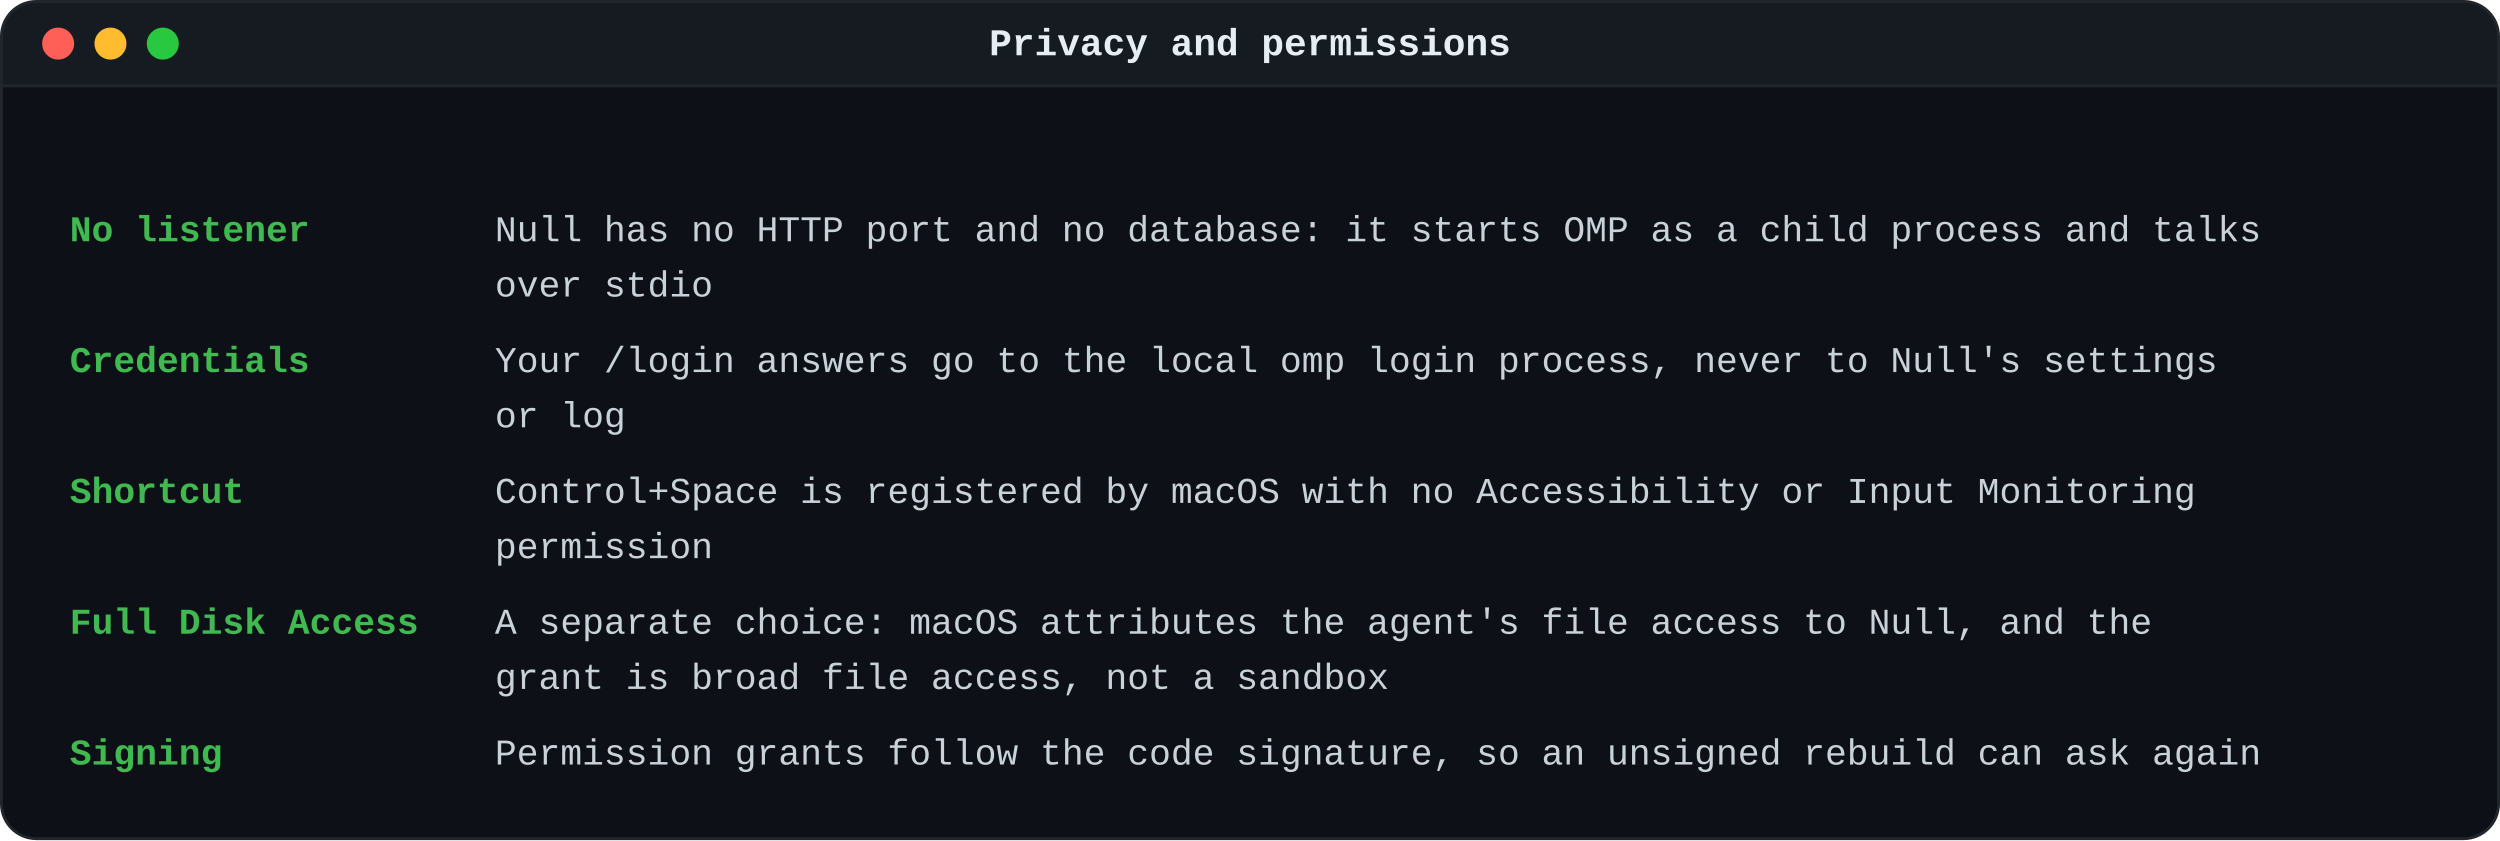
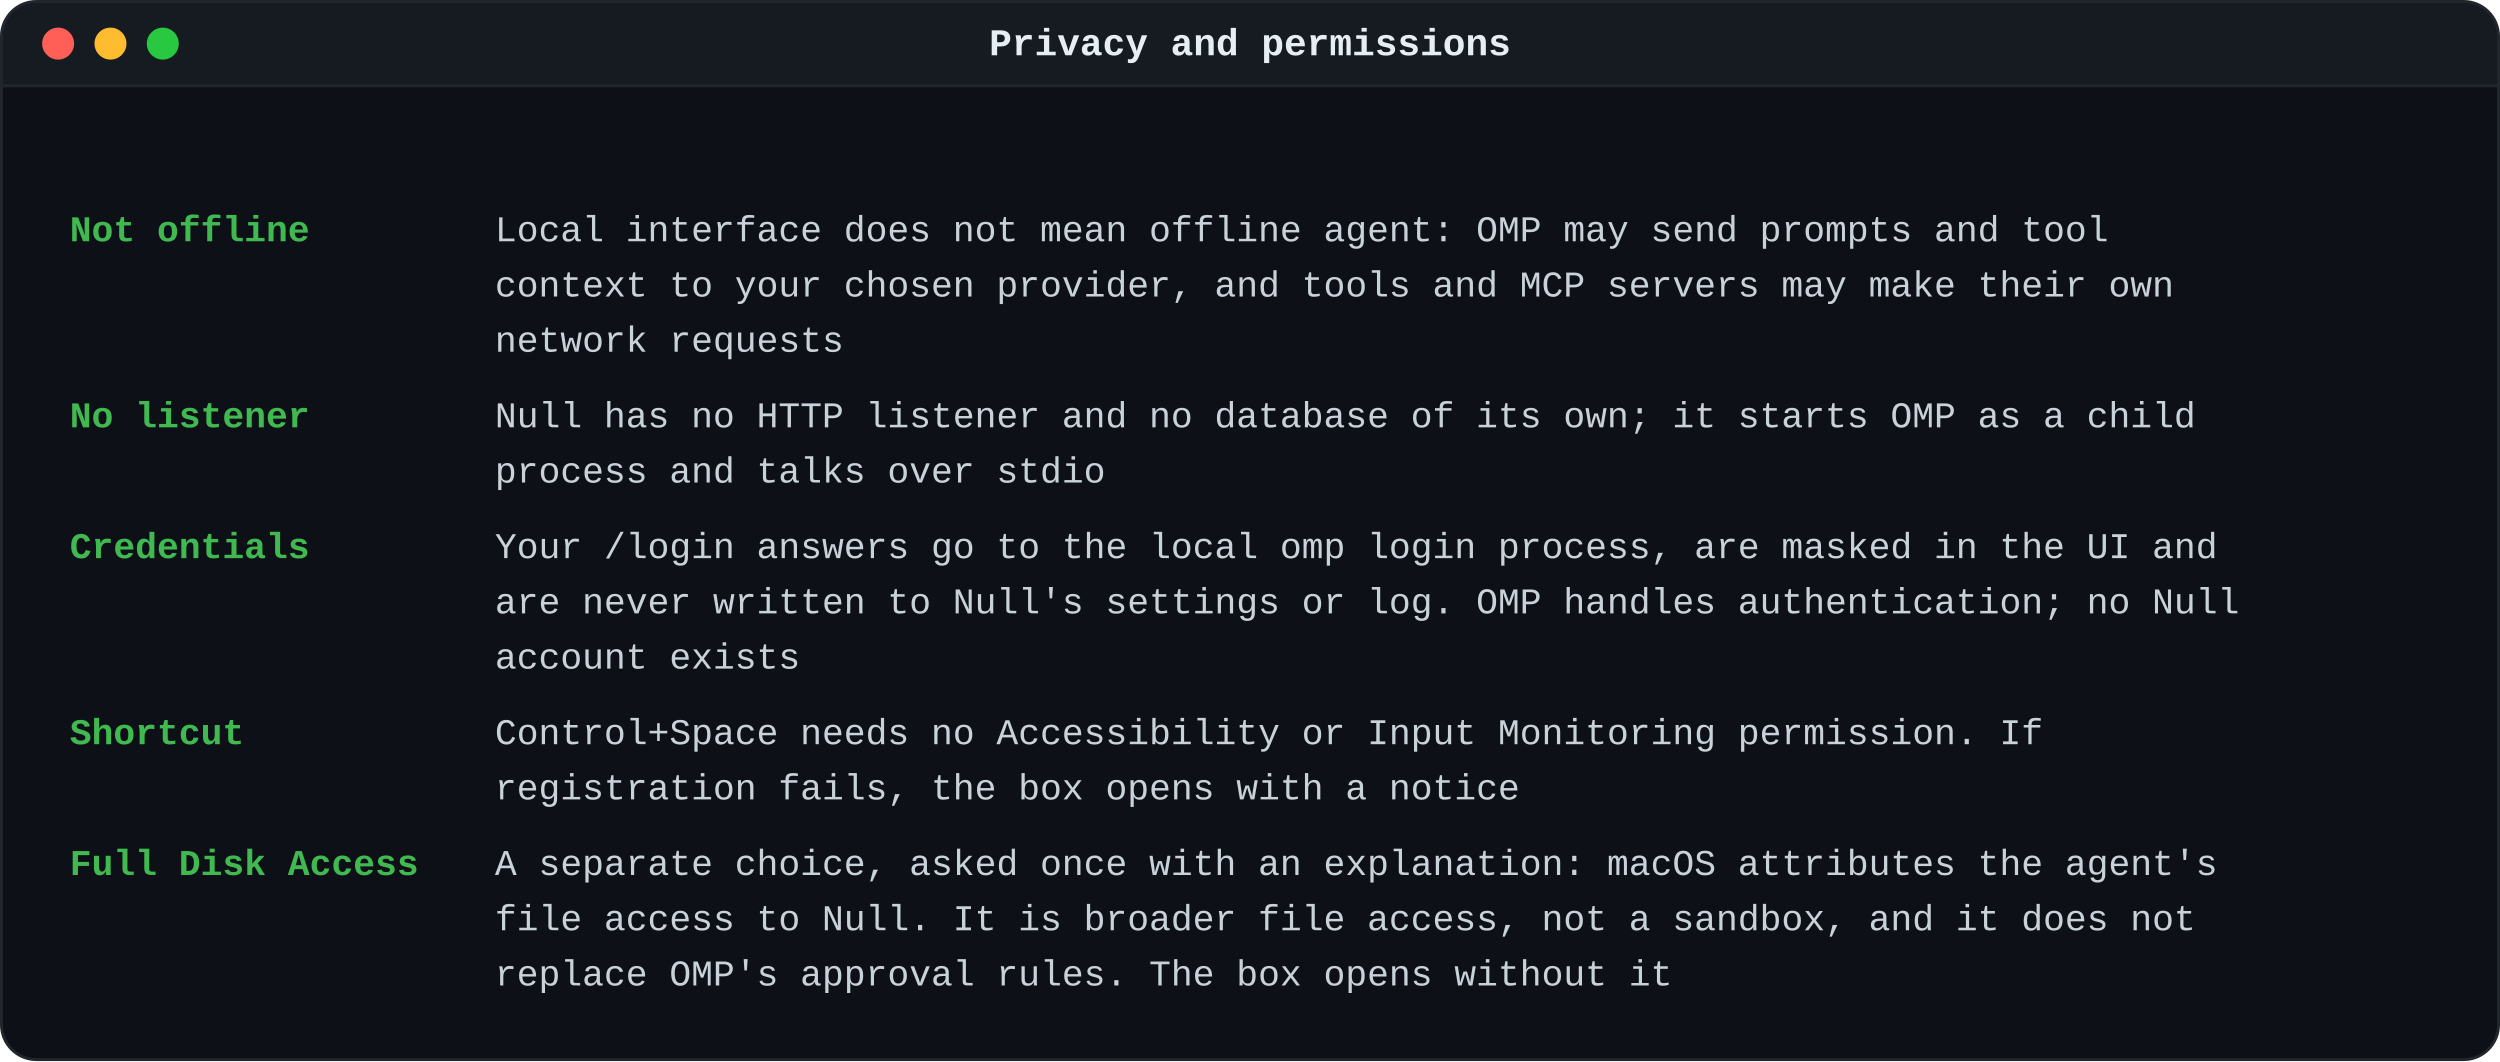
- <svg xmlns="http://www.w3.org/2000/svg" viewBox="0 0 860 289" width="860" height="289" fill="none" role="img" aria-label="Privacy and permissions. No listener: Null has no HTTP port and no database: it starts OMP as a child process and talks over stdio Credentials: Your /login answers go to the local omp login process, never to Null's settings or log Shortcut: Control+Space is registered by macOS with no Accessibility or Input Monitoring permission Full Disk Access: A separate choice: macOS attributes the agent's file access to Null, and the grant is broad file access, not a sandbox Signing: Permission grants follow the code signature, so an unsigned rebuild can ask again">
+ <svg xmlns="http://www.w3.org/2000/svg" viewBox="0 0 860 365" width="860" height="365" fill="none" role="img" aria-label="Privacy and permissions. Not offline: Local interface does not mean offline agent: OMP may send prompts and tool context to your chosen provider, and tools and MCP servers may make their own network requests No listener: Null has no HTTP listener and no database of its own; it starts OMP as a child process and talks over stdio Credentials: Your /login answers go to the local omp login process, are masked in the UI and are never written to Null's settings or log. OMP handles authentication; no Null account exists Shortcut: Control+Space needs no Accessibility or Input Monitoring permission. If registration fails, the box opens with a notice Full Disk Access: A separate choice, asked once with an explanation: macOS attributes the agent's file access to Null. It is broader file access, not a sandbox, and it does not replace OMP's approval rules. The box opens without it">
  <style>
    text { font-family: ui-monospace,SFMono-Regular,'SF Mono',Menlo,Consolas,'Liberation Mono',monospace; }
    .rise { animation: rise .35s ease-out both; }
    .fade { animation: fade .4s ease-out both; }
    .blink { animation: blink 1.1s steps(1) infinite; }
    @keyframes rise { from { opacity: 0; transform: translateY(4px); } }
    @keyframes fade { from { opacity: 0; } }
    @keyframes blink { 50% { opacity: 0; } }
    @keyframes hold { 0%, 99.9% { opacity: 1; } 100% { opacity: 0; } }
    @media (prefers-reduced-motion: reduce) { * { animation: none !important; } }
  </style>
  <clipPath id="win">
-     <rect x="0.5" y="0.5" width="859" height="288" rx="12" />
+     <rect x="0.5" y="0.5" width="859" height="364" rx="12" />
  </clipPath>
  <g clip-path="url(#win)">
-     <rect width="860" height="289" fill="#0D1117" />
+     <rect width="860" height="365" fill="#0D1117" />
    <rect width="860" height="30" fill="#161B22" />
    <path d="M0 29.5H860" stroke="#21262D" />
    <circle cx="20" cy="15.0" r="5.5" fill="#FF5F57" />
    <circle cx="38" cy="15.0" r="5.5" fill="#FEBC2E" />
    <circle cx="56" cy="15.0" r="5.5" fill="#28C840" />
    <text x="430.0" y="19.0" font-size="13" font-weight="600" fill="#E6EDF3" text-anchor="middle">Privacy and permissions</text>
-     <text x="24" y="83.0" font-size="12.5" font-weight="700" fill="#3FB950">No listener</text>
-     <text x="170.25" y="83.0" font-size="12.5" fill="#C9D1D9">Null has no HTTP port and no database: it starts OMP as a child process and talks</text>
-     <text x="170.25" y="102.0" font-size="12.5" fill="#C9D1D9">over stdio</text>
-     <text x="24" y="128.0" font-size="12.5" font-weight="700" fill="#3FB950">Credentials</text>
-     <text x="170.25" y="128.0" font-size="12.5" fill="#C9D1D9">Your /login answers go to the local omp login process, never to Null's settings</text>
-     <text x="170.25" y="147.0" font-size="12.5" fill="#C9D1D9">or log</text>
-     <text x="24" y="173.0" font-size="12.5" font-weight="700" fill="#3FB950">Shortcut</text>
-     <text x="170.25" y="173.0" font-size="12.5" fill="#C9D1D9">Control+Space is registered by macOS with no Accessibility or Input Monitoring</text>
-     <text x="170.25" y="192.0" font-size="12.5" fill="#C9D1D9">permission</text>
-     <text x="24" y="218.0" font-size="12.5" font-weight="700" fill="#3FB950">Full Disk Access</text>
-     <text x="170.25" y="218.0" font-size="12.5" fill="#C9D1D9">A separate choice: macOS attributes the agent's file access to Null, and the</text>
-     <text x="170.25" y="237.0" font-size="12.5" fill="#C9D1D9">grant is broad file access, not a sandbox</text>
-     <text x="24" y="263.0" font-size="12.5" font-weight="700" fill="#3FB950">Signing</text>
-     <text x="170.25" y="263.0" font-size="12.5" fill="#C9D1D9">Permission grants follow the code signature, so an unsigned rebuild can ask again</text>
+     <text x="24" y="83.0" font-size="12.5" font-weight="700" fill="#3FB950">Not offline</text>
+     <text x="170.25" y="83.0" font-size="12.5" fill="#C9D1D9">Local interface does not mean offline agent: OMP may send prompts and tool</text>
+     <text x="170.25" y="102.0" font-size="12.5" fill="#C9D1D9">context to your chosen provider, and tools and MCP servers may make their own</text>
+     <text x="170.25" y="121.0" font-size="12.5" fill="#C9D1D9">network requests</text>
+     <text x="24" y="147.0" font-size="12.5" font-weight="700" fill="#3FB950">No listener</text>
+     <text x="170.25" y="147.0" font-size="12.5" fill="#C9D1D9">Null has no HTTP listener and no database of its own; it starts OMP as a child</text>
+     <text x="170.25" y="166.0" font-size="12.5" fill="#C9D1D9">process and talks over stdio</text>
+     <text x="24" y="192.0" font-size="12.5" font-weight="700" fill="#3FB950">Credentials</text>
+     <text x="170.25" y="192.0" font-size="12.5" fill="#C9D1D9">Your /login answers go to the local omp login process, are masked in the UI and</text>
+     <text x="170.25" y="211.0" font-size="12.5" fill="#C9D1D9">are never written to Null's settings or log. OMP handles authentication; no Null</text>
+     <text x="170.25" y="230.0" font-size="12.5" fill="#C9D1D9">account exists</text>
+     <text x="24" y="256.0" font-size="12.5" font-weight="700" fill="#3FB950">Shortcut</text>
+     <text x="170.25" y="256.0" font-size="12.5" fill="#C9D1D9">Control+Space needs no Accessibility or Input Monitoring permission. If</text>
+     <text x="170.25" y="275.0" font-size="12.5" fill="#C9D1D9">registration fails, the box opens with a notice</text>
+     <text x="24" y="301.0" font-size="12.5" font-weight="700" fill="#3FB950">Full Disk Access</text>
+     <text x="170.25" y="301.0" font-size="12.5" fill="#C9D1D9">A separate choice, asked once with an explanation: macOS attributes the agent's</text>
+     <text x="170.25" y="320.0" font-size="12.5" fill="#C9D1D9">file access to Null. It is broader file access, not a sandbox, and it does not</text>
+     <text x="170.25" y="339.0" font-size="12.5" fill="#C9D1D9">replace OMP's approval rules. The box opens without it</text>
  </g>
-   <rect x="0.5" y="0.5" width="859" height="288" rx="12" stroke="#21262D" />
+   <rect x="0.5" y="0.5" width="859" height="364" rx="12" stroke="#21262D" />
</svg>
